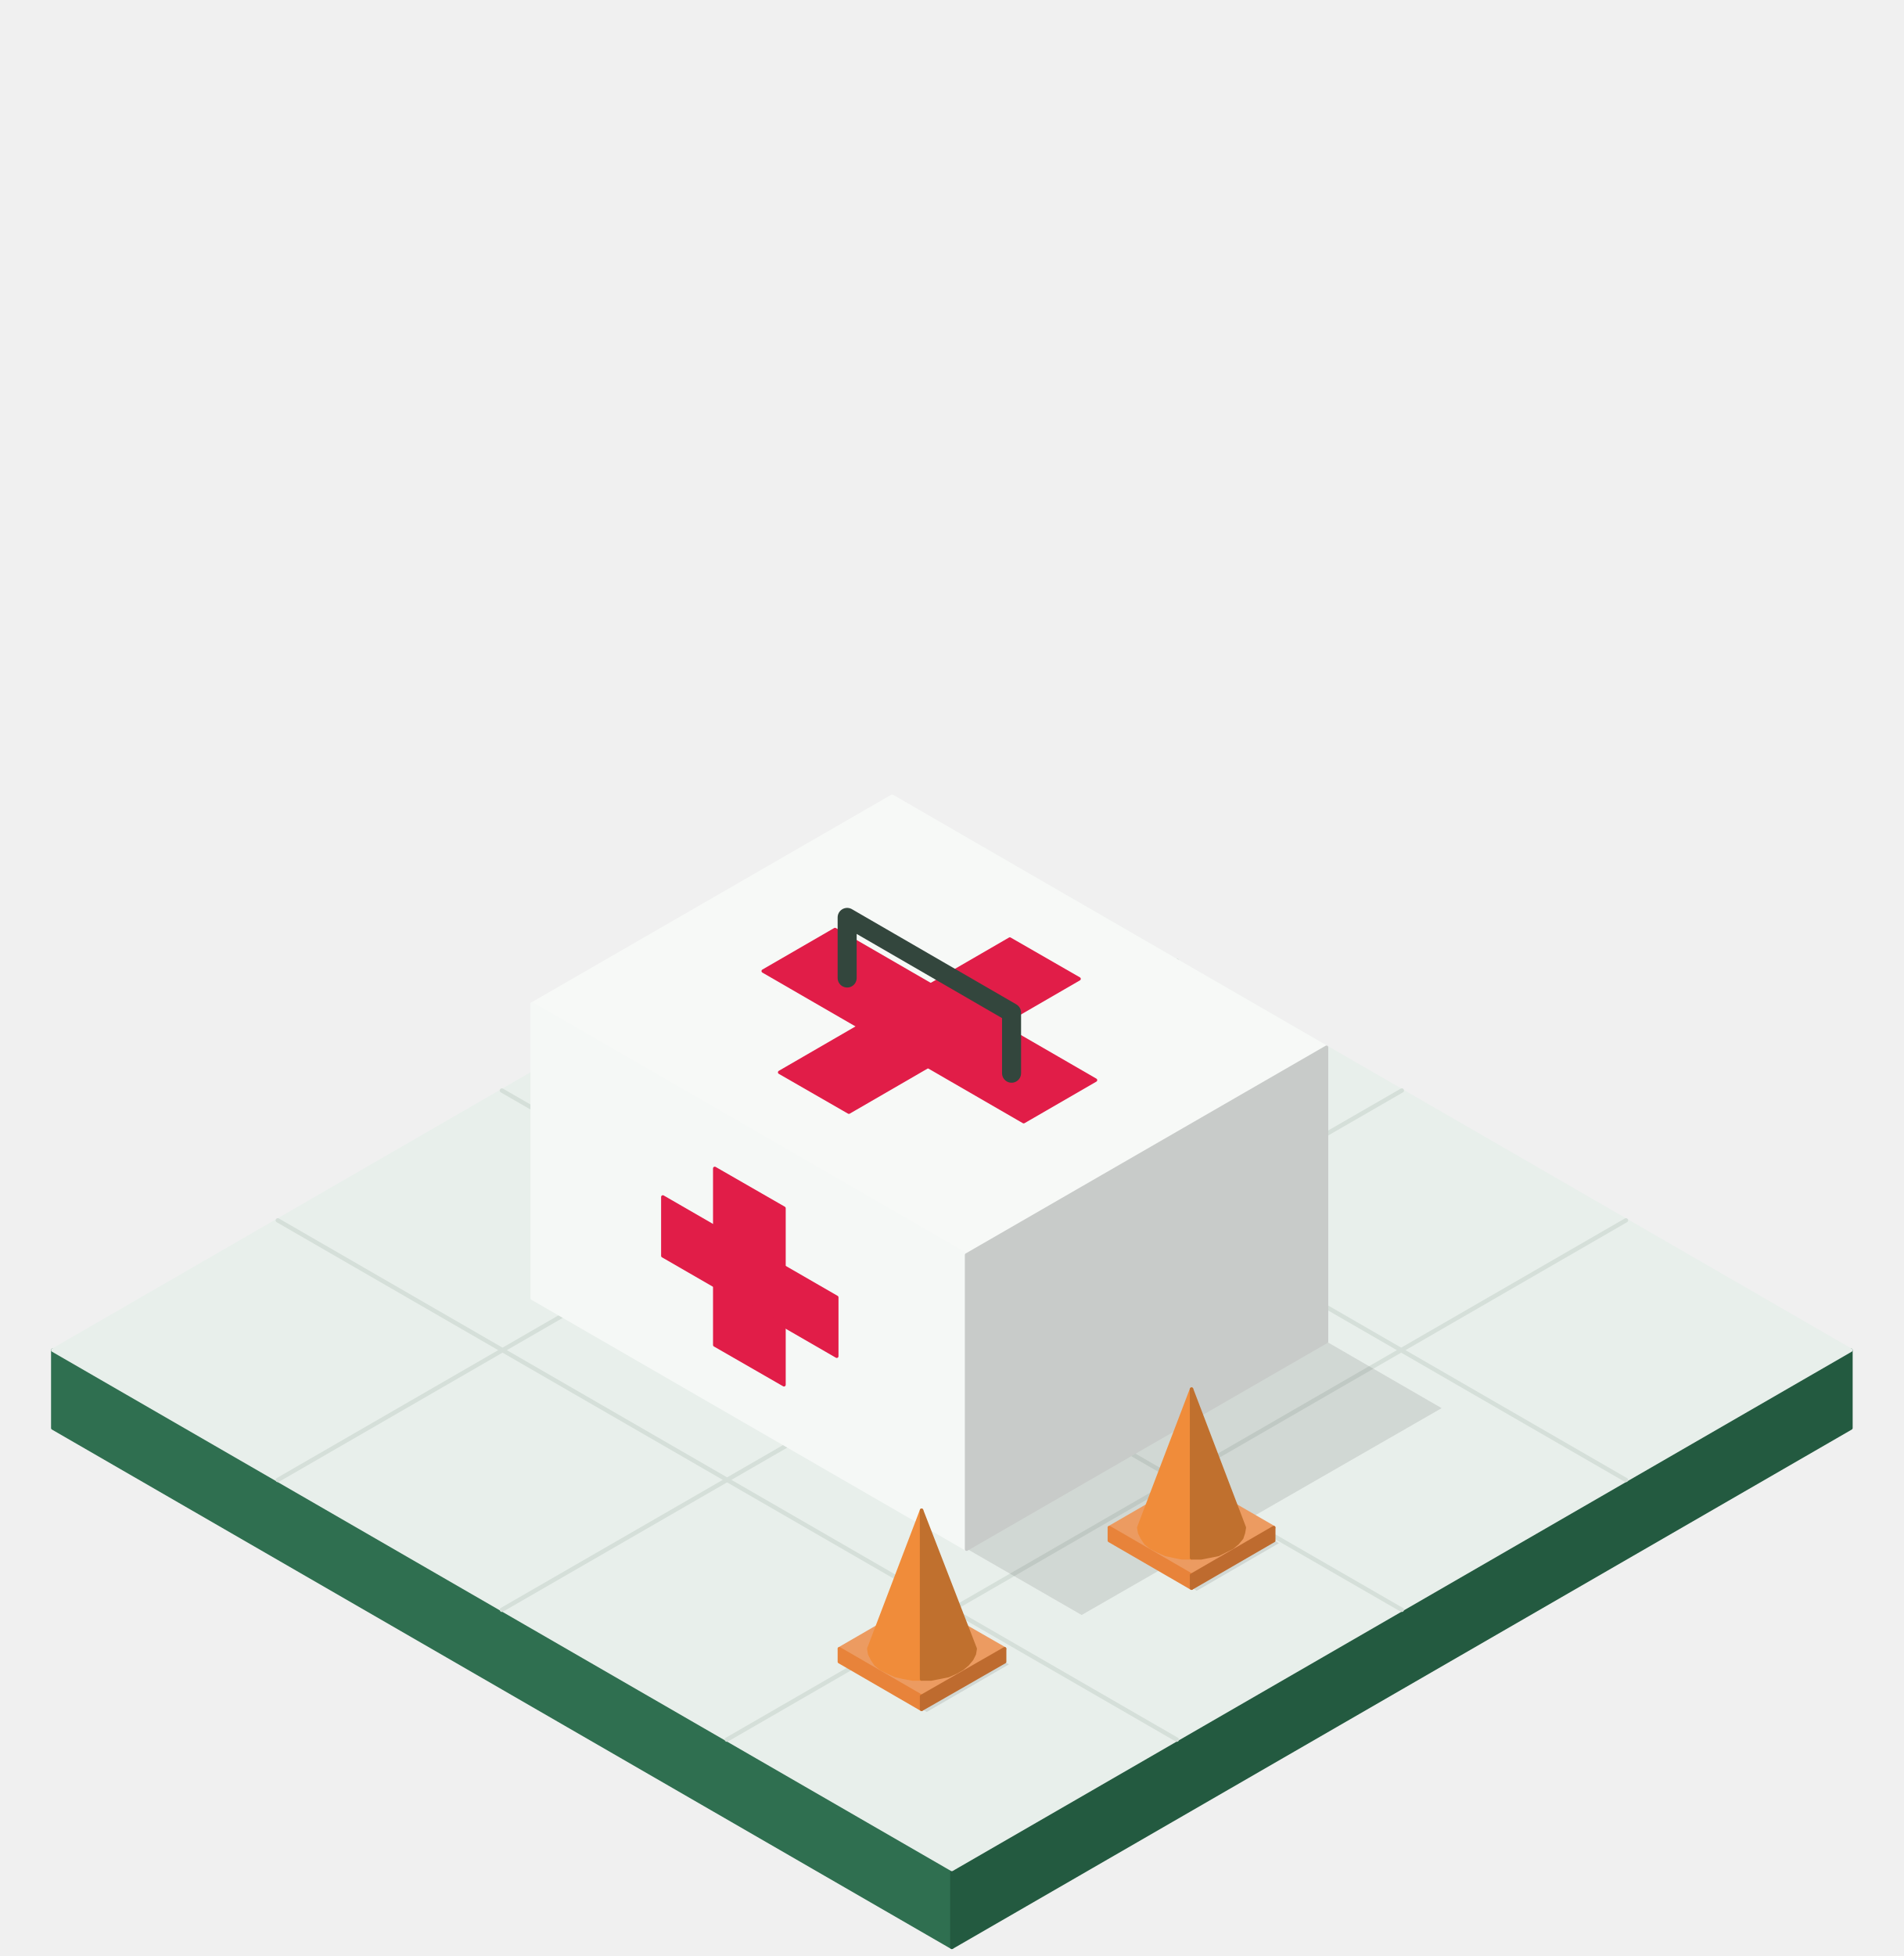
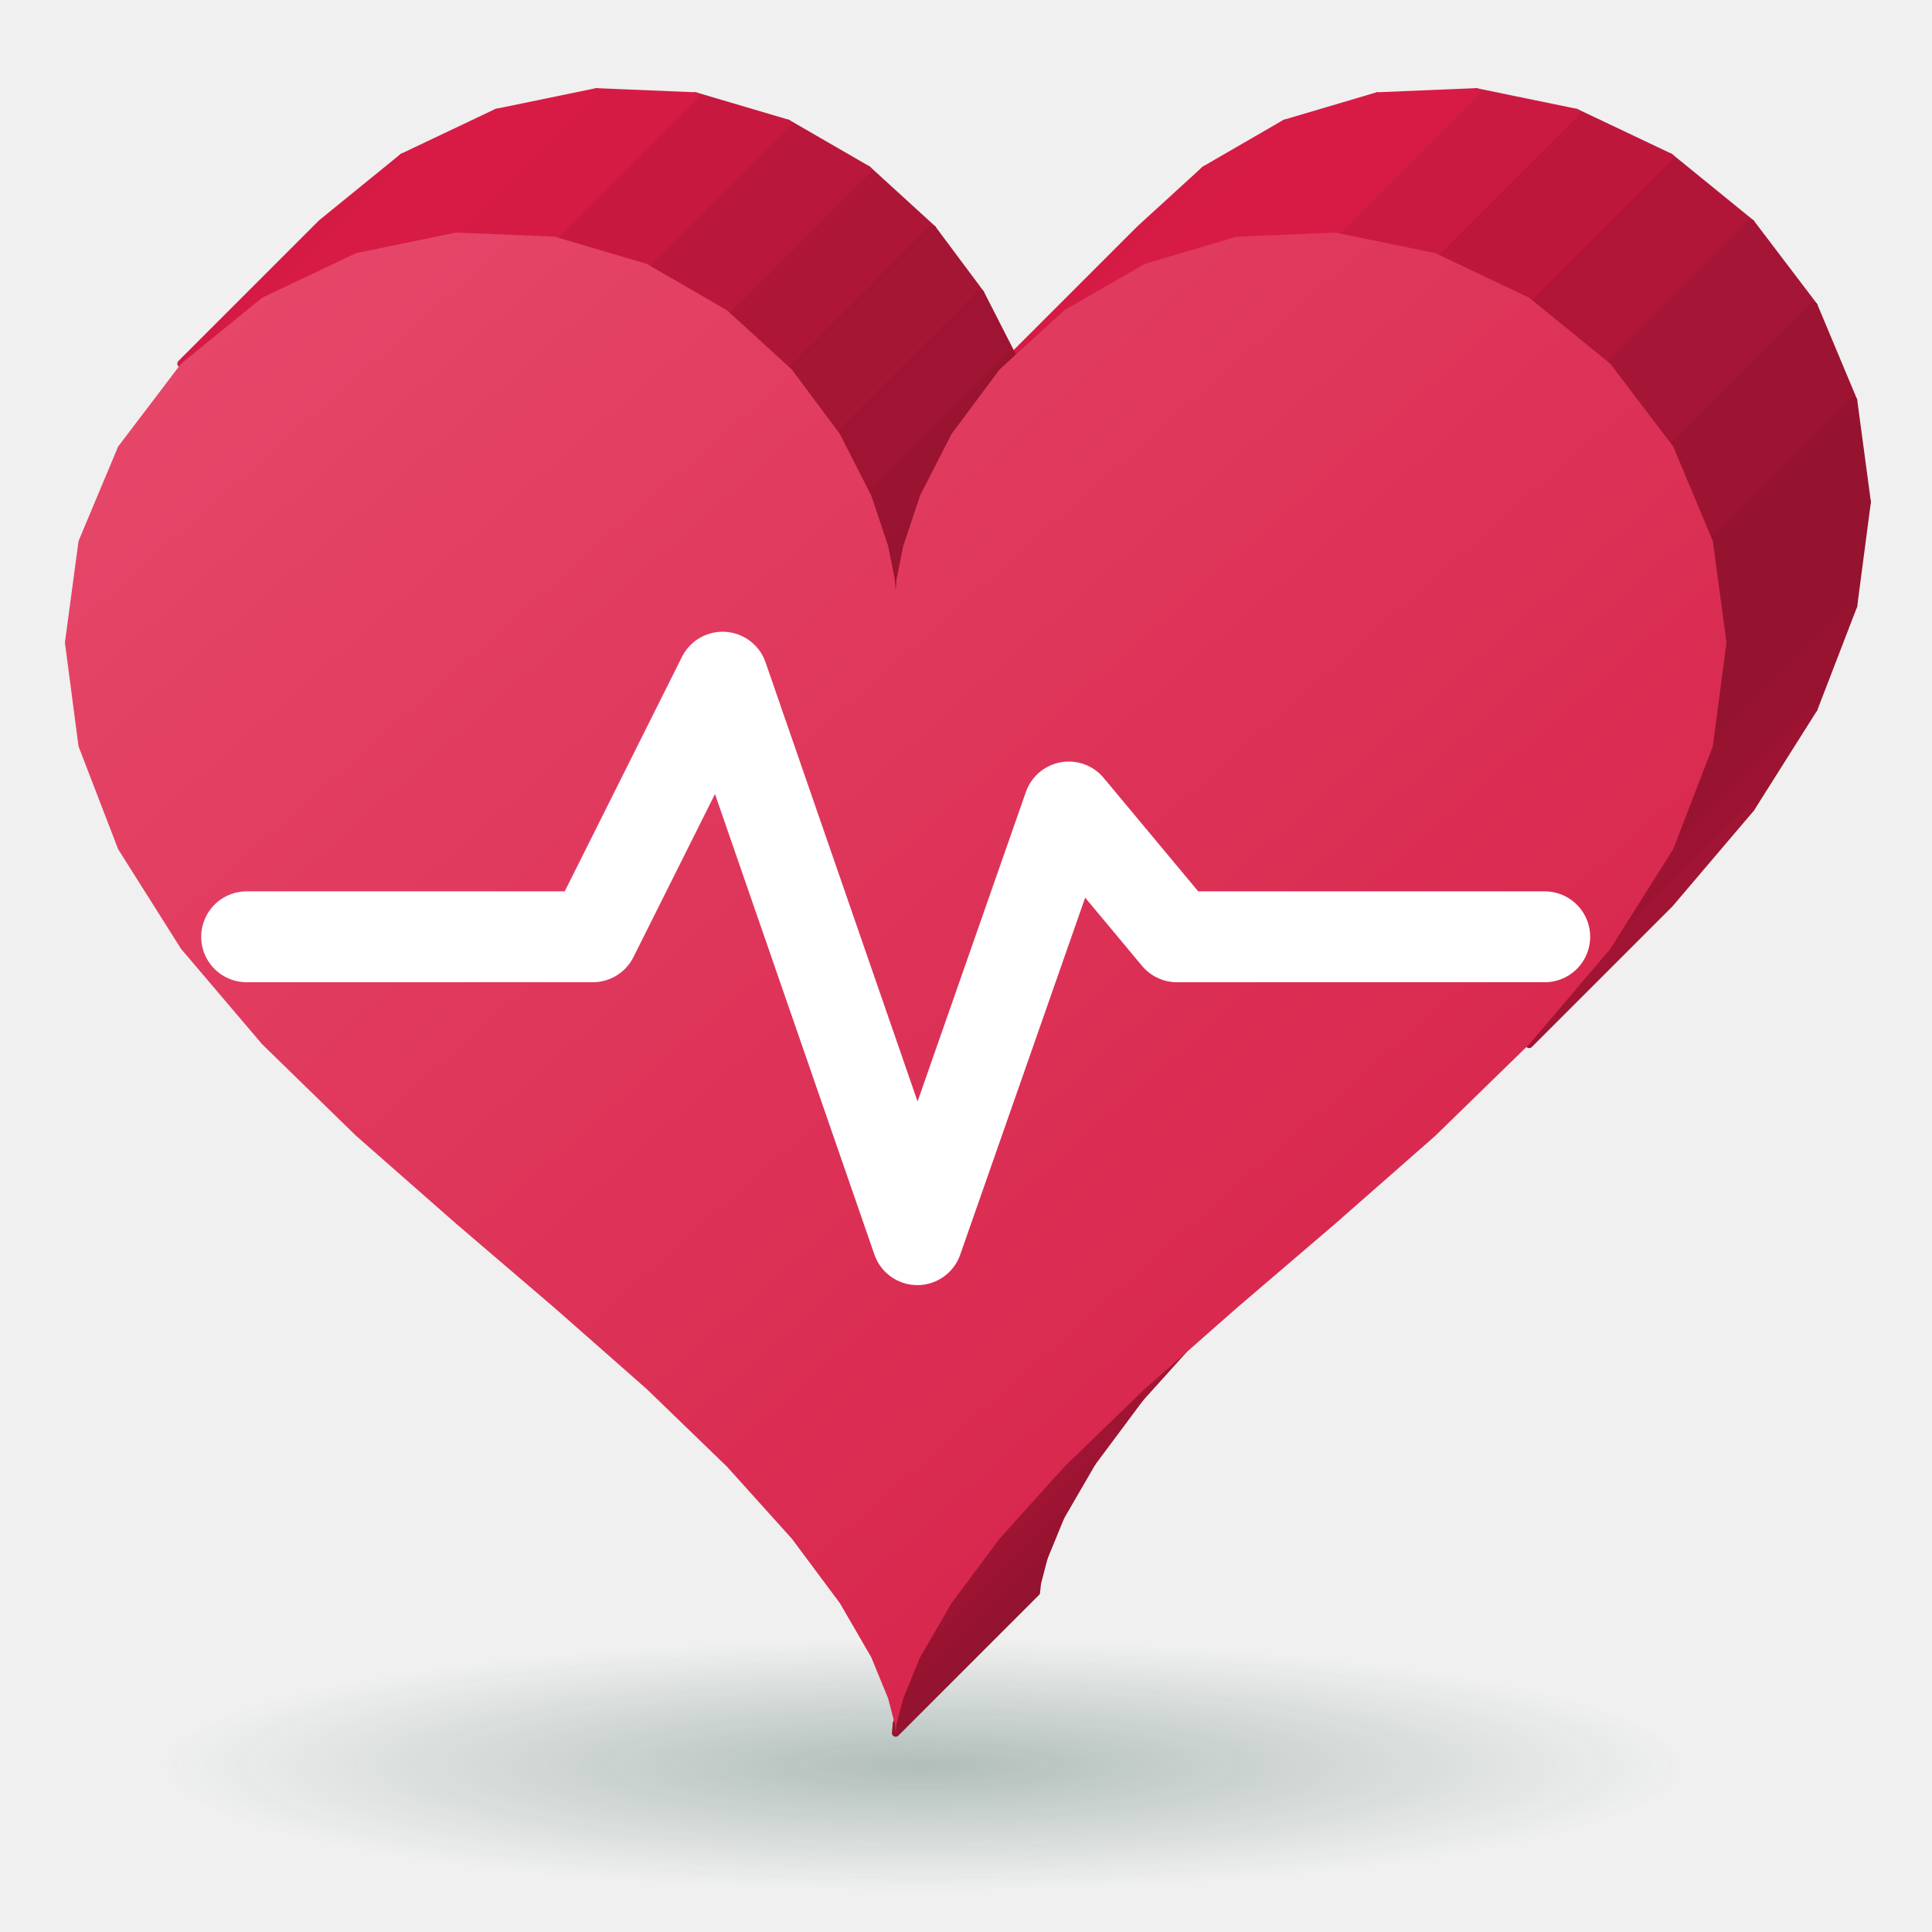
- <svg xmlns="http://www.w3.org/2000/svg" viewBox="-11.0 -9.6 22.0 22.6" role="img" aria-label="Seguridad y salud">
-   <polygon points="-10.39,6.90 0.00,12.90 0.00,12.00 -10.39,6.00" fill="#2f6f50" stroke="#2f6f50" stroke-width=".04" stroke-linejoin="round" />
-   <polygon points="10.39,6.90 0.00,12.90 0.00,12.00 10.39,6.00" fill="#235a40" stroke="#235a40" stroke-width=".04" stroke-linejoin="round" />
-   <polygon points="0.00,0.00 10.39,6.00 0.00,12.00 -10.39,6.00" fill="#e8efeb" stroke="#e8efeb" stroke-width=".04" stroke-linejoin="round" />
-   <polyline points="2.60,1.50 -7.79,7.50" fill="none" stroke="#d5dfd9" stroke-width="0.05" stroke-linecap="round" stroke-linejoin="round" />
-   <polyline points="-2.60,1.50 7.79,7.50" fill="none" stroke="#d5dfd9" stroke-width="0.05" stroke-linecap="round" stroke-linejoin="round" />
-   <polyline points="5.20,3.00 -5.20,9.00" fill="none" stroke="#d5dfd9" stroke-width="0.05" stroke-linecap="round" stroke-linejoin="round" />
-   <polyline points="-5.20,3.00 5.20,9.00" fill="none" stroke="#d5dfd9" stroke-width="0.05" stroke-linecap="round" stroke-linejoin="round" />
-   <polyline points="7.79,4.50 -2.60,10.50" fill="none" stroke="#d5dfd9" stroke-width="0.05" stroke-linecap="round" stroke-linejoin="round" />
-   <polyline points="-7.79,4.50 2.60,10.50" fill="none" stroke="#d5dfd9" stroke-width="0.05" stroke-linecap="round" stroke-linejoin="round" />
-   <polygon points="-0.69,3.00 5.66,6.67 1.50,9.06 -4.85,5.40" fill="#000" stroke="#000" stroke-width=".04" stroke-linejoin="round" fill-opacity=".10" stroke-opacity="0" />
-   <polygon points="-0.69,-0.40 4.33,2.50 0.17,4.90 -4.85,2.00" fill="#f7f9f7" stroke="#f7f9f7" stroke-width=".04" stroke-linejoin="round" />
-   <polygon points="-4.85,5.40 0.17,8.30 0.17,4.90 -4.85,2.00" fill="#f5f8f6" stroke="#f5f8f6" stroke-width=".04" stroke-linejoin="round" />
-   <polygon points="4.33,5.90 0.17,8.30 0.17,4.90 4.33,2.50" fill="#c8cbc9" stroke="#c8cbc9" stroke-width=".04" stroke-linejoin="round" />
-   <polygon points="0.67,1.25 1.47,1.71 -1.19,3.25 -1.99,2.79" fill="#e11d48" stroke="#e11d48" stroke-width=".04" stroke-linejoin="round" />
-   <polygon points="-1.35,1.14 1.66,2.88 0.83,3.36 -2.18,1.62" fill="#e11d48" stroke="#e11d48" stroke-width=".04" stroke-linejoin="round" />
-   <polygon points="-2.74,5.94 -1.94,6.40 -1.94,4.36 -2.74,3.90" fill="#e11d48" stroke="#e11d48" stroke-width=".04" stroke-linejoin="round" />
-   <polygon points="-3.34,4.91 -1.33,6.07 -1.33,5.39 -3.34,4.23" fill="#e11d48" stroke="#e11d48" stroke-width=".04" stroke-linejoin="round" />
-   <polyline points="-1.21,1.70 -1.21,1.00 0.69,2.10 0.69,2.80" fill="none" stroke="#33463d" stroke-width="0.22" stroke-linecap="round" stroke-linejoin="round" />
-   <polygon points="2.77,7.65 3.78,8.23 2.83,8.78 1.82,8.20" fill="#000" stroke="#000" stroke-width=".04" stroke-linejoin="round" fill-opacity=".10" stroke-opacity="0" />
-   <polygon points="2.77,7.50 3.72,8.05 2.77,8.60 1.82,8.05" fill="#ec9b61" stroke="#ec9b61" stroke-width=".04" stroke-linejoin="round" />
-   <polygon points="1.82,8.20 2.77,8.75 2.77,8.60 1.82,8.05" fill="#e8833a" stroke="#e8833a" stroke-width=".04" stroke-linejoin="round" />
-   <polygon points="3.72,8.20 2.77,8.75 2.77,8.60 3.72,8.05" fill="#be6b2f" stroke="#be6b2f" stroke-width=".04" stroke-linejoin="round" />
-   <polygon points="2.77,8.40 2.66,8.40 2.56,8.38 2.47,8.36 2.38,8.32 2.30,8.28 2.24,8.23 2.20,8.17 2.17,8.11 2.16,8.05 2.77,6.45" fill="#f08c3a" stroke="#f08c3a" stroke-width=".04" stroke-linejoin="round" />
-   <polygon points="3.38,8.05 3.37,8.11 3.35,8.17 3.30,8.23 3.24,8.28 3.16,8.32 3.08,8.36 2.98,8.38 2.88,8.40 2.77,8.40 2.77,6.45" fill="#c0702e" stroke="#c0702e" stroke-width=".04" stroke-linejoin="round" />
-   <polygon points="-0.35,9.05 0.66,9.63 -0.29,10.18 -1.30,9.60" fill="#000" stroke="#000" stroke-width=".04" stroke-linejoin="round" fill-opacity=".10" stroke-opacity="0" />
-   <polygon points="-0.35,8.90 0.61,9.45 -0.35,10.00 -1.30,9.45" fill="#ec9b61" stroke="#ec9b61" stroke-width=".04" stroke-linejoin="round" />
-   <polygon points="-1.30,9.60 -0.35,10.15 -0.35,10.00 -1.30,9.45" fill="#e8833a" stroke="#e8833a" stroke-width=".04" stroke-linejoin="round" />
-   <polygon points="0.61,9.60 -0.35,10.15 -0.35,10.00 0.61,9.45" fill="#be6b2f" stroke="#be6b2f" stroke-width=".04" stroke-linejoin="round" />
-   <polygon points="-0.35,9.80 -0.45,9.80 -0.56,9.78 -0.65,9.76 -0.74,9.72 -0.82,9.68 -0.88,9.63 -0.92,9.57 -0.95,9.51 -0.96,9.45 -0.35,7.85" fill="#f08c3a" stroke="#f08c3a" stroke-width=".04" stroke-linejoin="round" />
-   <polygon points="0.27,9.45 0.26,9.51 0.23,9.57 0.18,9.63 0.12,9.68 0.05,9.72 -0.04,9.76 -0.14,9.78 -0.24,9.80 -0.35,9.80 -0.35,7.85" fill="#c0702e" stroke="#c0702e" stroke-width=".04" stroke-linejoin="round" />
+ <svg xmlns="http://www.w3.org/2000/svg" viewBox="8.6 4.7 89.3 89.3" role="img" aria-label="Seguridad y salud">
+   <defs>
+     <radialGradient id="sombra">
+       <stop offset="0" stop-color="#0f3d2e" stop-opacity=".28" />
+       <stop offset="1" stop-color="#0f3d2e" stop-opacity="0" />
+     </radialGradient>
+     <linearGradient id="g1" x1="0" y1="0" x2="1" y2="1">
+       <stop offset="0" stop-color="#e74a6c" />
+       <stop offset="1" stop-color="#d31b43" />
+     </linearGradient>
+   </defs>
+   <ellipse cx="51.25" cy="86.30" rx="34.99" ry="5.83" fill="url(#sombra)" />
+   <polygon points="79.28,18.46 83.03,21.51 89.53,15.01 85.78,11.96" fill="#b11638" stroke="#b11638" stroke-width=".35" stroke-linejoin="round" />
+   <polygon points="83.03,21.51 85.94,25.34 92.44,18.84 89.53,15.01" fill="#a51535" stroke="#a51535" stroke-width=".35" stroke-linejoin="round" />
+   <polygon points="74.94,16.40 79.28,18.46 85.78,11.96 81.44,9.90" fill="#bd183c" stroke="#bd183c" stroke-width=".35" stroke-linejoin="round" />
+   <polygon points="85.94,25.34 87.77,29.71 94.27,23.21 92.44,18.84" fill="#9c1432" stroke="#9c1432" stroke-width=".35" stroke-linejoin="round" />
+   <polygon points="70.33,15.45 74.94,16.40 81.44,9.90 76.83,8.95" fill="#cb1a41" stroke="#cb1a41" stroke-width=".35" stroke-linejoin="round" />
+   <polygon points="87.77,29.71 88.40,34.40 94.90,27.90 94.27,23.21" fill="#961330" stroke="#961330" stroke-width=".35" stroke-linejoin="round" />
+   <polygon points="65.76,15.64 70.33,15.45 76.83,8.95 72.26,9.14" fill="#d71b45" stroke="#d71b45" stroke-width=".35" stroke-linejoin="round" />
+   <polygon points="88.40,34.40 87.77,39.20 94.27,32.70 94.90,27.90" fill="#94132f" stroke="#94132f" stroke-width=".35" stroke-linejoin="round" />
+   <polygon points="61.50,16.90 65.76,15.64 72.26,9.14 68.00,10.40" fill="#d71b45" stroke="#d71b45" stroke-width=".35" stroke-linejoin="round" />
+   <polygon points="87.77,39.20 85.94,43.95 92.44,37.45 94.27,32.70" fill="#981330" stroke="#981330" stroke-width=".35" stroke-linejoin="round" />
+   <polygon points="57.80,19.04 61.50,16.90 68.00,10.40 64.30,12.54" fill="#d61b44" stroke="#d61b44" stroke-width=".35" stroke-linejoin="round" />
+   <polygon points="85.94,43.95 83.03,48.56 89.53,42.06 92.44,37.45" fill="#9d1432" stroke="#9d1432" stroke-width=".35" stroke-linejoin="round" />
+   <polygon points="54.80,21.78 57.80,19.04 64.30,12.54 61.30,15.28" fill="#d51b44" stroke="#d51b44" stroke-width=".35" stroke-linejoin="round" />
+   <polygon points="83.03,48.56 79.28,52.97 85.78,46.47 89.53,42.06" fill="#a21433" stroke="#a21433" stroke-width=".35" stroke-linejoin="round" />
+   <polygon points="42.20,19.04 45.20,21.78 51.70,15.28 48.70,12.54" fill="#ae1637" stroke="#ae1637" stroke-width=".35" stroke-linejoin="round" />
+   <polygon points="45.20,21.78 47.42,24.76 53.92,18.26 51.70,15.28" fill="#a51534" stroke="#a51534" stroke-width=".35" stroke-linejoin="round" />
+   <polygon points="38.50,16.90 42.20,19.04 48.70,12.54 45.00,10.40" fill="#b9173b" stroke="#b9173b" stroke-width=".35" stroke-linejoin="round" />
+   <polygon points="47.42,24.76 48.87,27.60 55.37,21.10 53.92,18.26" fill="#9f1432" stroke="#9f1432" stroke-width=".35" stroke-linejoin="round" />
+   <polygon points="48.87,27.60 49.65,29.93 56.15,23.43 55.37,21.10" fill="#9a1331" stroke="#9a1331" stroke-width=".35" stroke-linejoin="round" />
+   <polygon points="34.24,15.64 38.50,16.90 45.00,10.40 40.74,9.14" fill="#c7193f" stroke="#c7193f" stroke-width=".35" stroke-linejoin="round" />
+   <polygon points="49.65,29.93 49.96,31.47 56.46,24.97 56.15,23.43" fill="#971330" stroke="#971330" stroke-width=".35" stroke-linejoin="round" />
+   <polygon points="50.00,32.00 50.04,31.47 56.54,24.97 56.50,25.50" fill="#94132f" stroke="#94132f" stroke-width=".35" stroke-linejoin="round" />
+   <polygon points="29.67,15.45 34.24,15.64 40.74,9.14 36.17,8.95" fill="#d51b44" stroke="#d51b44" stroke-width=".35" stroke-linejoin="round" />
+   <polygon points="25.06,16.40 29.67,15.45 36.17,8.95 31.56,9.90" fill="#d71b45" stroke="#d71b45" stroke-width=".35" stroke-linejoin="round" />
+   <polygon points="20.72,18.46 25.06,16.40 31.56,9.90 27.22,11.96" fill="#d71b44" stroke="#d71b44" stroke-width=".35" stroke-linejoin="round" />
+   <polygon points="16.97,21.51 20.72,18.46 27.22,11.96 23.47,15.01" fill="#d51b44" stroke="#d51b44" stroke-width=".35" stroke-linejoin="round" />
+   <polygon points="57.80,72.49 54.80,75.82 61.30,69.32 64.30,65.99" fill="#a31534" stroke="#a31534" stroke-width=".35" stroke-linejoin="round" />
+   <polygon points="54.80,75.82 52.58,78.80 59.08,72.30 61.30,69.32" fill="#a01433" stroke="#a01433" stroke-width=".35" stroke-linejoin="round" />
+   <polygon points="52.58,78.80 51.13,81.30 57.63,74.80 59.08,72.30" fill="#9c1432" stroke="#9c1432" stroke-width=".35" stroke-linejoin="round" />
+   <polygon points="51.13,81.30 50.35,83.20 56.85,76.70 57.63,74.80" fill="#981330" stroke="#981330" stroke-width=".35" stroke-linejoin="round" />
+   <polygon points="50.35,83.20 50.04,84.39 56.54,77.89 56.85,76.70" fill="#961330" stroke="#961330" stroke-width=".35" stroke-linejoin="round" />
+   <polygon points="50.04,84.39 50.00,84.80 56.50,78.30 56.54,77.89" fill="#94132f" stroke="#94132f" stroke-width=".35" stroke-linejoin="round" />
+   <path d="M50.00,32.00 L50.04,31.47 L50.35,29.93 L51.13,27.60 L52.58,24.76 L54.80,21.78 L57.80,19.04 L61.50,16.90 L65.76,15.64 L70.33,15.45 L74.94,16.40 L79.28,18.46 L83.03,21.51 L85.94,25.34 L87.77,29.71 L88.40,34.40 L87.77,39.20 L85.94,43.95 L83.03,48.56 L79.28,52.97 L74.94,57.20 L70.33,61.25 L65.76,65.16 L61.50,68.91 L57.80,72.49 L54.80,75.82 L52.58,78.80 L51.13,81.30 L50.35,83.20 L50.04,84.39 L50.00,84.80 L49.96,84.39 L49.65,83.20 L48.87,81.30 L47.42,78.80 L45.20,75.82 L42.20,72.49 L38.50,68.91 L34.24,65.16 L29.67,61.25 L25.06,57.20 L20.72,52.97 L16.97,48.56 L14.06,43.95 L12.23,39.20 L11.60,34.40 L12.23,29.71 L14.06,25.34 L16.97,21.51 L20.72,18.46 L25.06,16.40 L29.67,15.45 L34.24,15.64 L38.50,16.90 L42.20,19.04 L45.20,21.78 L47.42,24.76 L48.87,27.60 L49.65,29.93 L49.96,31.47 Z" fill="url(#g1)" fill-rule="evenodd" />
+   <polyline points="20.00,48.00 36.00,48.00 42.00,36.00 51.00,62.00 58.00,42.00 63.00,48.00 80.00,48.00" fill="none" stroke="#ffffff" stroke-width="4.2" stroke-linecap="round" stroke-linejoin="round" />
</svg>
